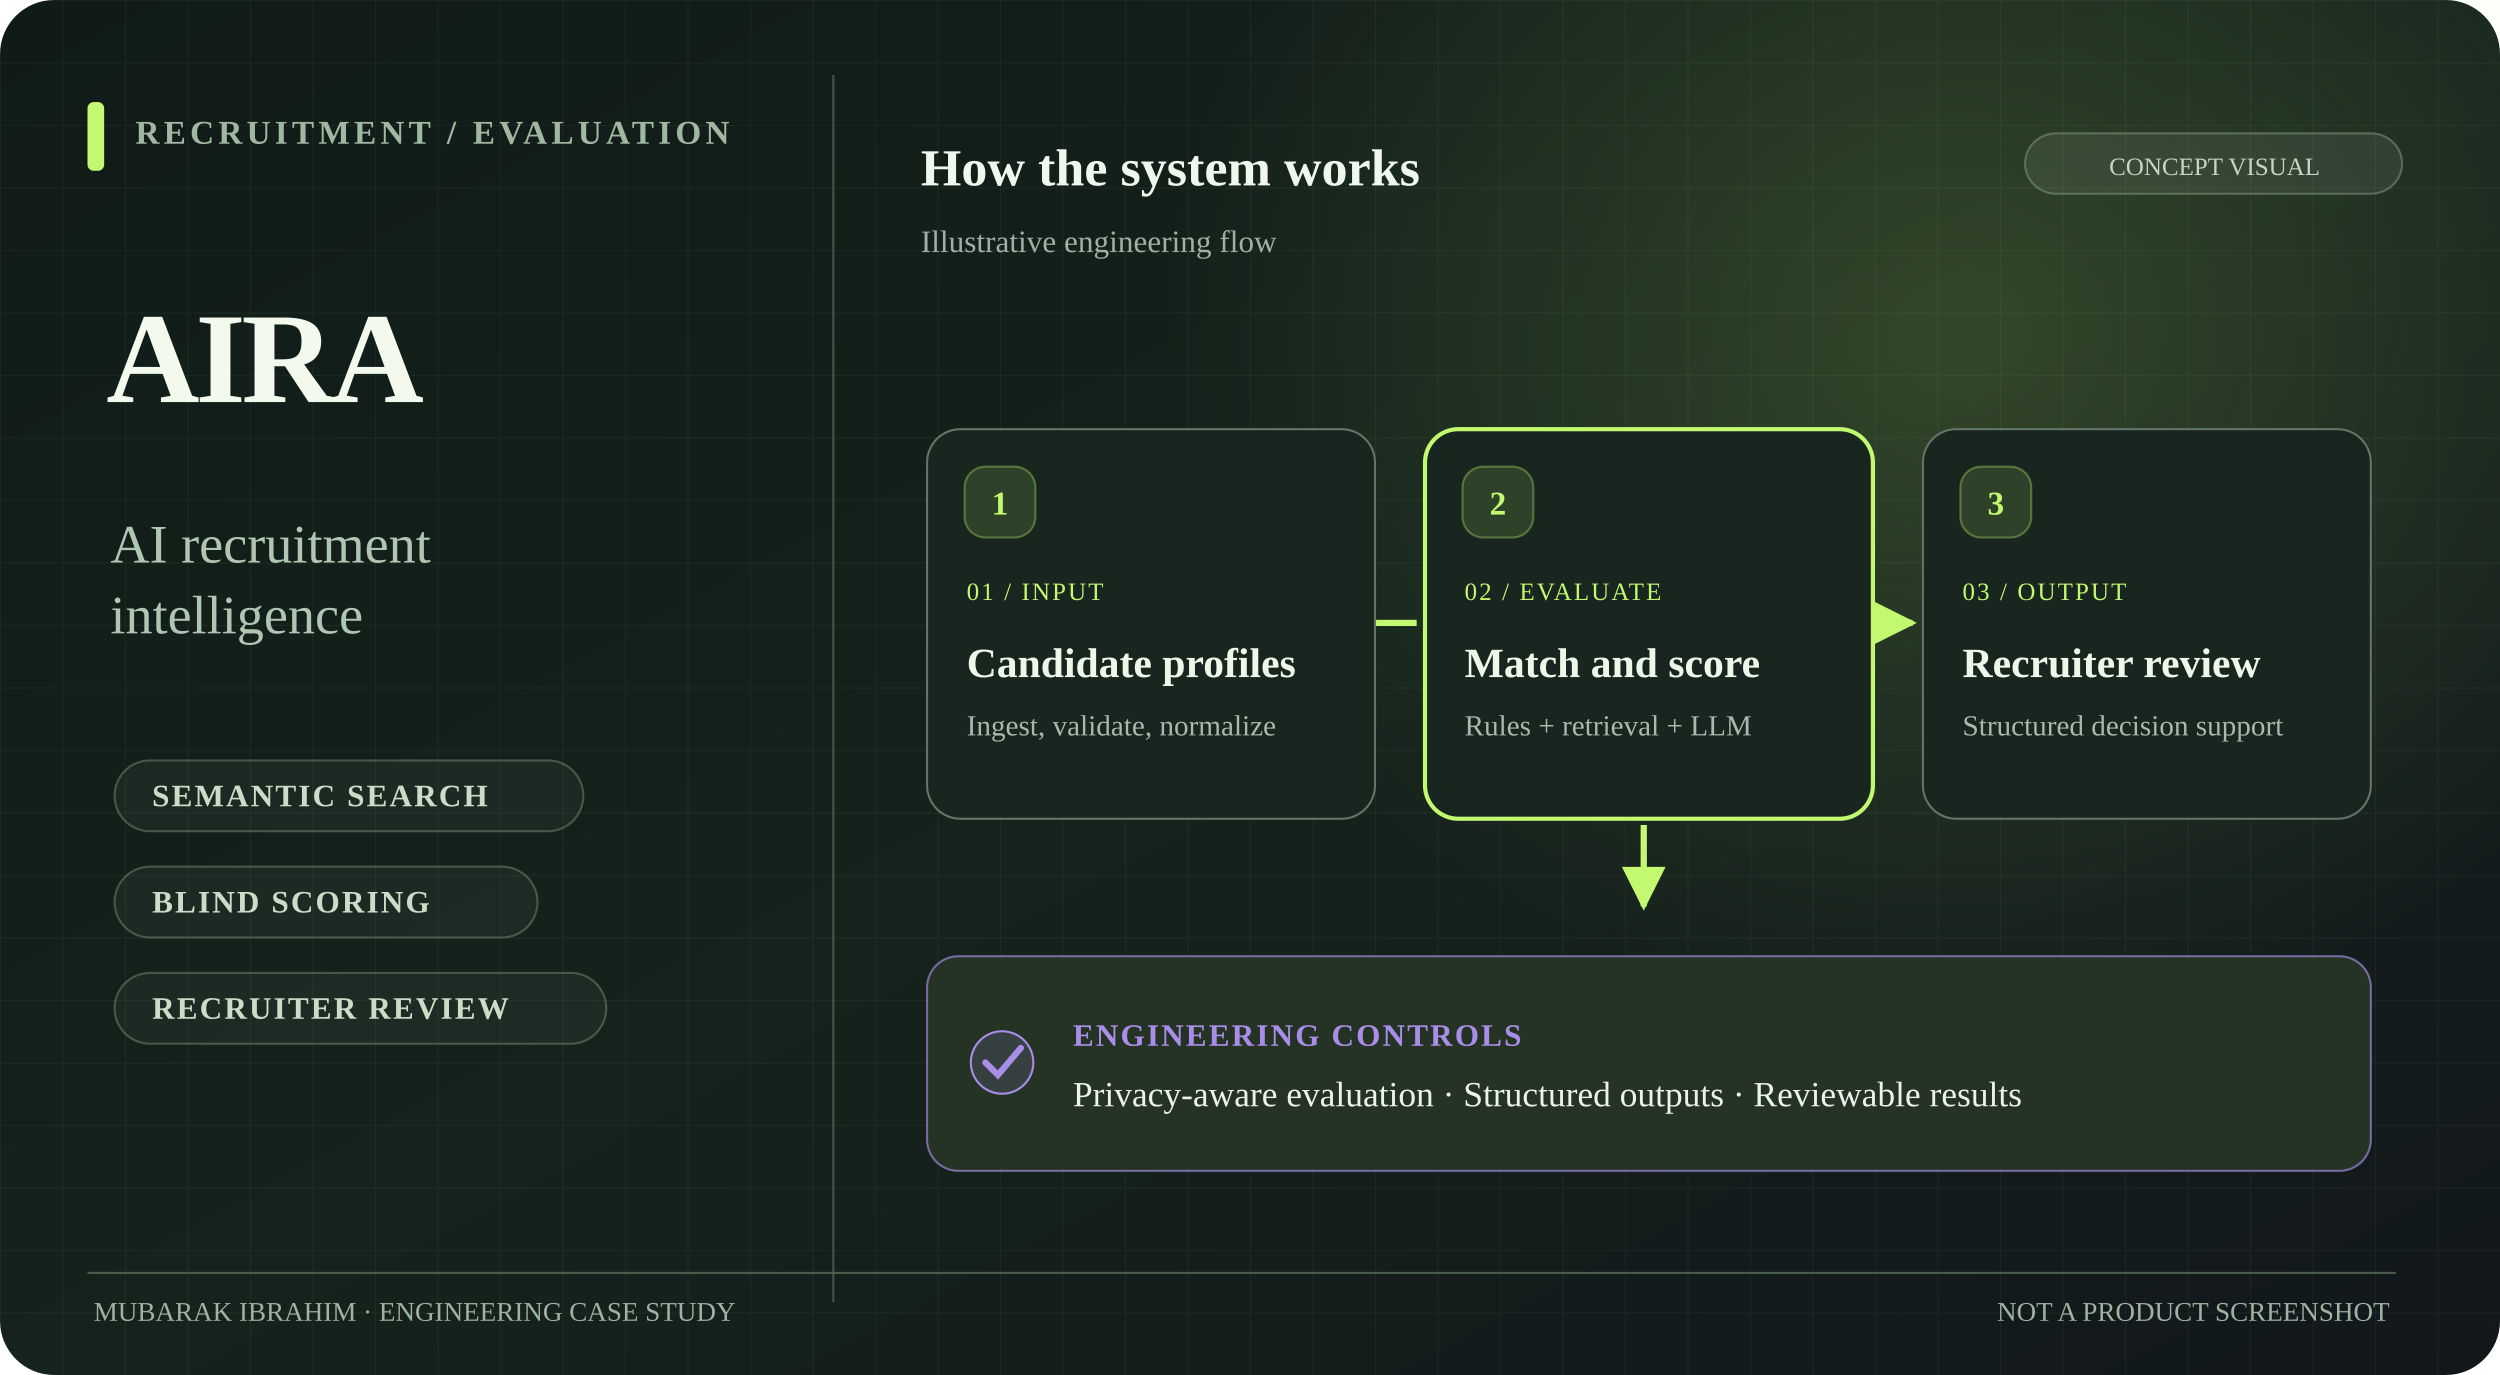
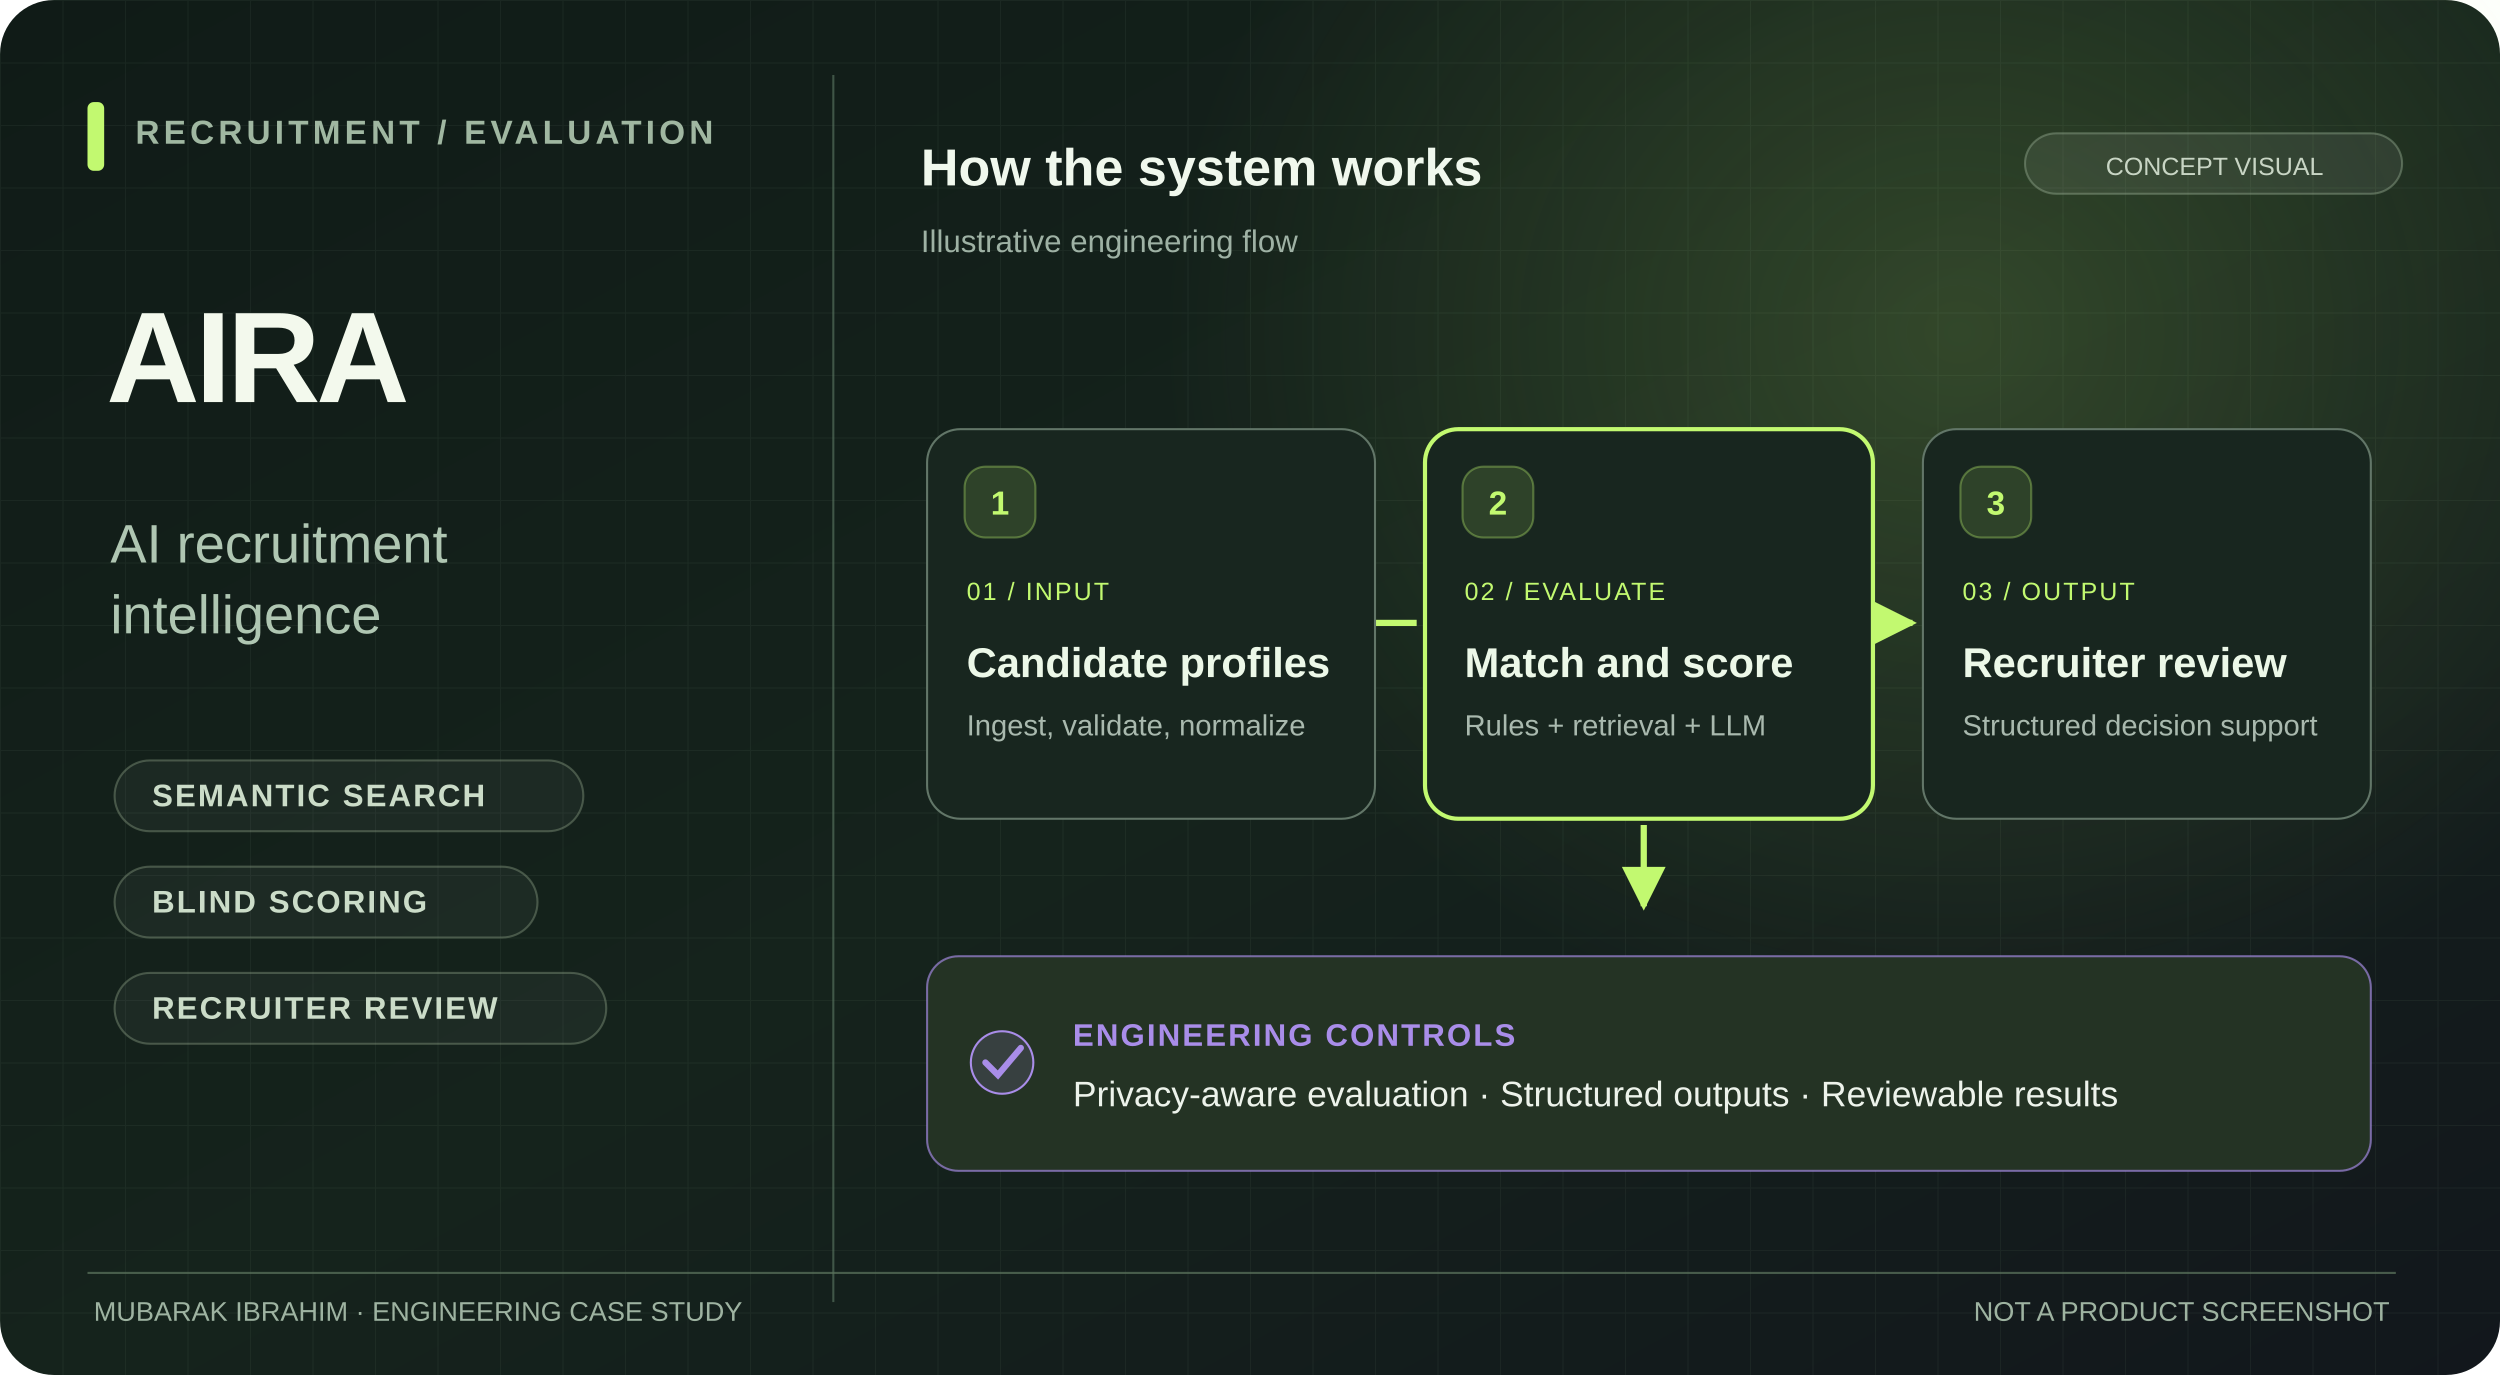
<svg xmlns="http://www.w3.org/2000/svg" width="1200" height="660" viewBox="0 0 1200 660" role="img" aria-labelledby="title desc">
+   <style>text{font-family:Arial,Helvetica,sans-serif}</style>
  <defs>
    <linearGradient id="bg" x2="1" y2="1">
      <stop stop-color="#101b17" />
      <stop offset=".52" stop-color="#15231c" />
      <stop offset="1" stop-color="#12171c" />
    </linearGradient>
    <radialGradient id="glow">
      <stop stop-color="#c2f970" stop-opacity=".17" />
      <stop offset="1" stop-color="#c2f970" stop-opacity="0" />
    </radialGradient>
    <pattern id="grid" width="30" height="30" patternUnits="userSpaceOnUse">
      <path d="M30 0H0V30" fill="none" stroke="#bde8bf" stroke-opacity=".055" />
    </pattern>
    <marker id="arrow" viewBox="0 0 10 10" refX="9" refY="5" markerWidth="7" markerHeight="7" orient="auto-start-reverse">
      <path d="M0 0L10 5L0 10Z" fill="#c2f970" />
    </marker>
  </defs>
  <rect width="1200" height="660" rx="26" fill="url(#bg)" />
  <rect width="1200" height="660" rx="26" fill="url(#grid)" />
  <ellipse cx="940" cy="160" rx="380" ry="340" fill="url(#glow)" />
  <path d="M400 36V625" stroke="#587360" stroke-opacity=".65" />
  <rect x="42" y="49" width="8" height="33" rx="3" fill="#c2f970" />
  <text x="65" y="69" fill="#a0b7a1" font-size="16" font-weight="700" letter-spacing="2">RECRUITMENT / EVALUATION</text>
  <text x="51" y="193" fill="#f3f9ed" font-size="62" font-weight="700" letter-spacing="-2">AIRA</text>
  <text x="53" y="270" fill="#afc6b2" font-size="26">AI recruitment</text>
  <text x="53" y="304" fill="#afc6b2" font-size="26">intelligence</text>
  <rect x="55" y="365" width="225" height="34" rx="17" fill="#ffffff0a" stroke="#8ea48766" />
  <text x="73" y="387" fill="#cbdcc8" font-size="15" font-weight="600" letter-spacing="1">SEMANTIC SEARCH</text>
  <rect x="55" y="416" width="203" height="34" rx="17" fill="#ffffff0a" stroke="#8ea48766" />
  <text x="73" y="438" fill="#cbdcc8" font-size="15" font-weight="600" letter-spacing="1">BLIND SCORING</text>
  <rect x="55" y="467" width="236" height="34" rx="17" fill="#ffffff0a" stroke="#8ea48766" />
  <text x="73" y="489" fill="#cbdcc8" font-size="15" font-weight="600" letter-spacing="1">RECRUITER REVIEW</text>
  <text x="442" y="89" fill="#f0f8ed" font-size="25" font-weight="700">How the system works</text>
  <text x="442" y="121" fill="#9eb1a4" font-size="15">Illustrative engineering flow</text>
  <rect x="972" y="64" rx="15" width="181" height="29" fill="#ffffff12" stroke="#8fa38a77" />
  <text x="1063" y="84" text-anchor="middle" font-size="12" fill="#c8d5c4">CONCEPT VISUAL</text>
  <path d="M660 299H680 M899 299H918" fill="none" stroke="#c2f970" stroke-width="3" marker-end="url(#arrow)" />
  <g transform="translate(445,206)">
    <rect width="215" height="187" rx="16" fill="#18261f" stroke="#627668" stroke-width="1" />
    <rect x="18" y="18" width="34" height="34" rx="10" fill="#c2f97022" stroke="#c2f97055" />
    <text x="35" y="41" font-size="16" font-weight="700" fill="#c2f970" text-anchor="middle">1</text>
    <text x="19" y="82" font-size="12" letter-spacing="1" fill="#c2f970">01 / INPUT</text>
    <text x="19" y="119" fill="#ecf8e8" font-size="20" font-weight="700">Candidate profiles</text>
    <text x="19" y="147" fill="#a9b9ae" font-size="14">Ingest, validate, normalize</text>
  </g>
  <g transform="translate(684,206)">
    <rect width="215" height="187" rx="16" fill="#18261f" stroke="#c2f970" stroke-width="2" />
    <rect x="18" y="18" width="34" height="34" rx="10" fill="#c2f97022" stroke="#c2f97055" />
    <text x="35" y="41" font-size="16" font-weight="700" fill="#c2f970" text-anchor="middle">2</text>
    <text x="19" y="82" font-size="12" letter-spacing="1" fill="#c2f970">02 / EVALUATE</text>
    <text x="19" y="119" fill="#ecf8e8" font-size="20" font-weight="700">Match and score</text>
    <text x="19" y="147" fill="#a9b9ae" font-size="14">Rules + retrieval + LLM</text>
  </g>
  <g transform="translate(923,206)">
    <rect width="215" height="187" rx="16" fill="#18261f" stroke="#627668" stroke-width="1" />
    <rect x="18" y="18" width="34" height="34" rx="10" fill="#c2f97022" stroke="#c2f97055" />
    <text x="35" y="41" font-size="16" font-weight="700" fill="#c2f970" text-anchor="middle">3</text>
    <text x="19" y="82" font-size="12" letter-spacing="1" fill="#c2f970">03 / OUTPUT</text>
    <text x="19" y="119" fill="#ecf8e8" font-size="20" font-weight="700">Recruiter review</text>
    <text x="19" y="147" fill="#a9b9ae" font-size="14">Structured decision support</text>
  </g>
  <path d="M789 396V435" stroke="#c2f970" stroke-width="3" marker-end="url(#arrow)" />
  <rect x="445" y="459" width="693" height="103" rx="15" fill="#243324" stroke="#a98de9" stroke-opacity=".65" />
  <circle cx="481" cy="510" r="15" fill="#a98de925" stroke="#a98de9" />
  <path d="M473 510l6 6 11-13" fill="none" stroke="#a98de9" stroke-width="3" stroke-linecap="round" />
  <text x="515" y="502" font-size="15" letter-spacing="1" fill="#a98de9" font-weight="700">ENGINEERING CONTROLS</text>
  <text x="515" y="531" fill="#edf3eb" font-size="17">Privacy-aware evaluation · Structured outputs · Reviewable results</text>
  <path d="M42 611H1150" stroke="#59715b" stroke-opacity=".75" />
  <text x="45" y="634" fill="#9eb3a1" font-size="13">MUBARAK IBRAHIM · ENGINEERING CASE STUDY</text>
  <text x="1147" y="634" text-anchor="end" fill="#9eb3a1" font-size="13">NOT A PRODUCT SCREENSHOT</text>
</svg>
